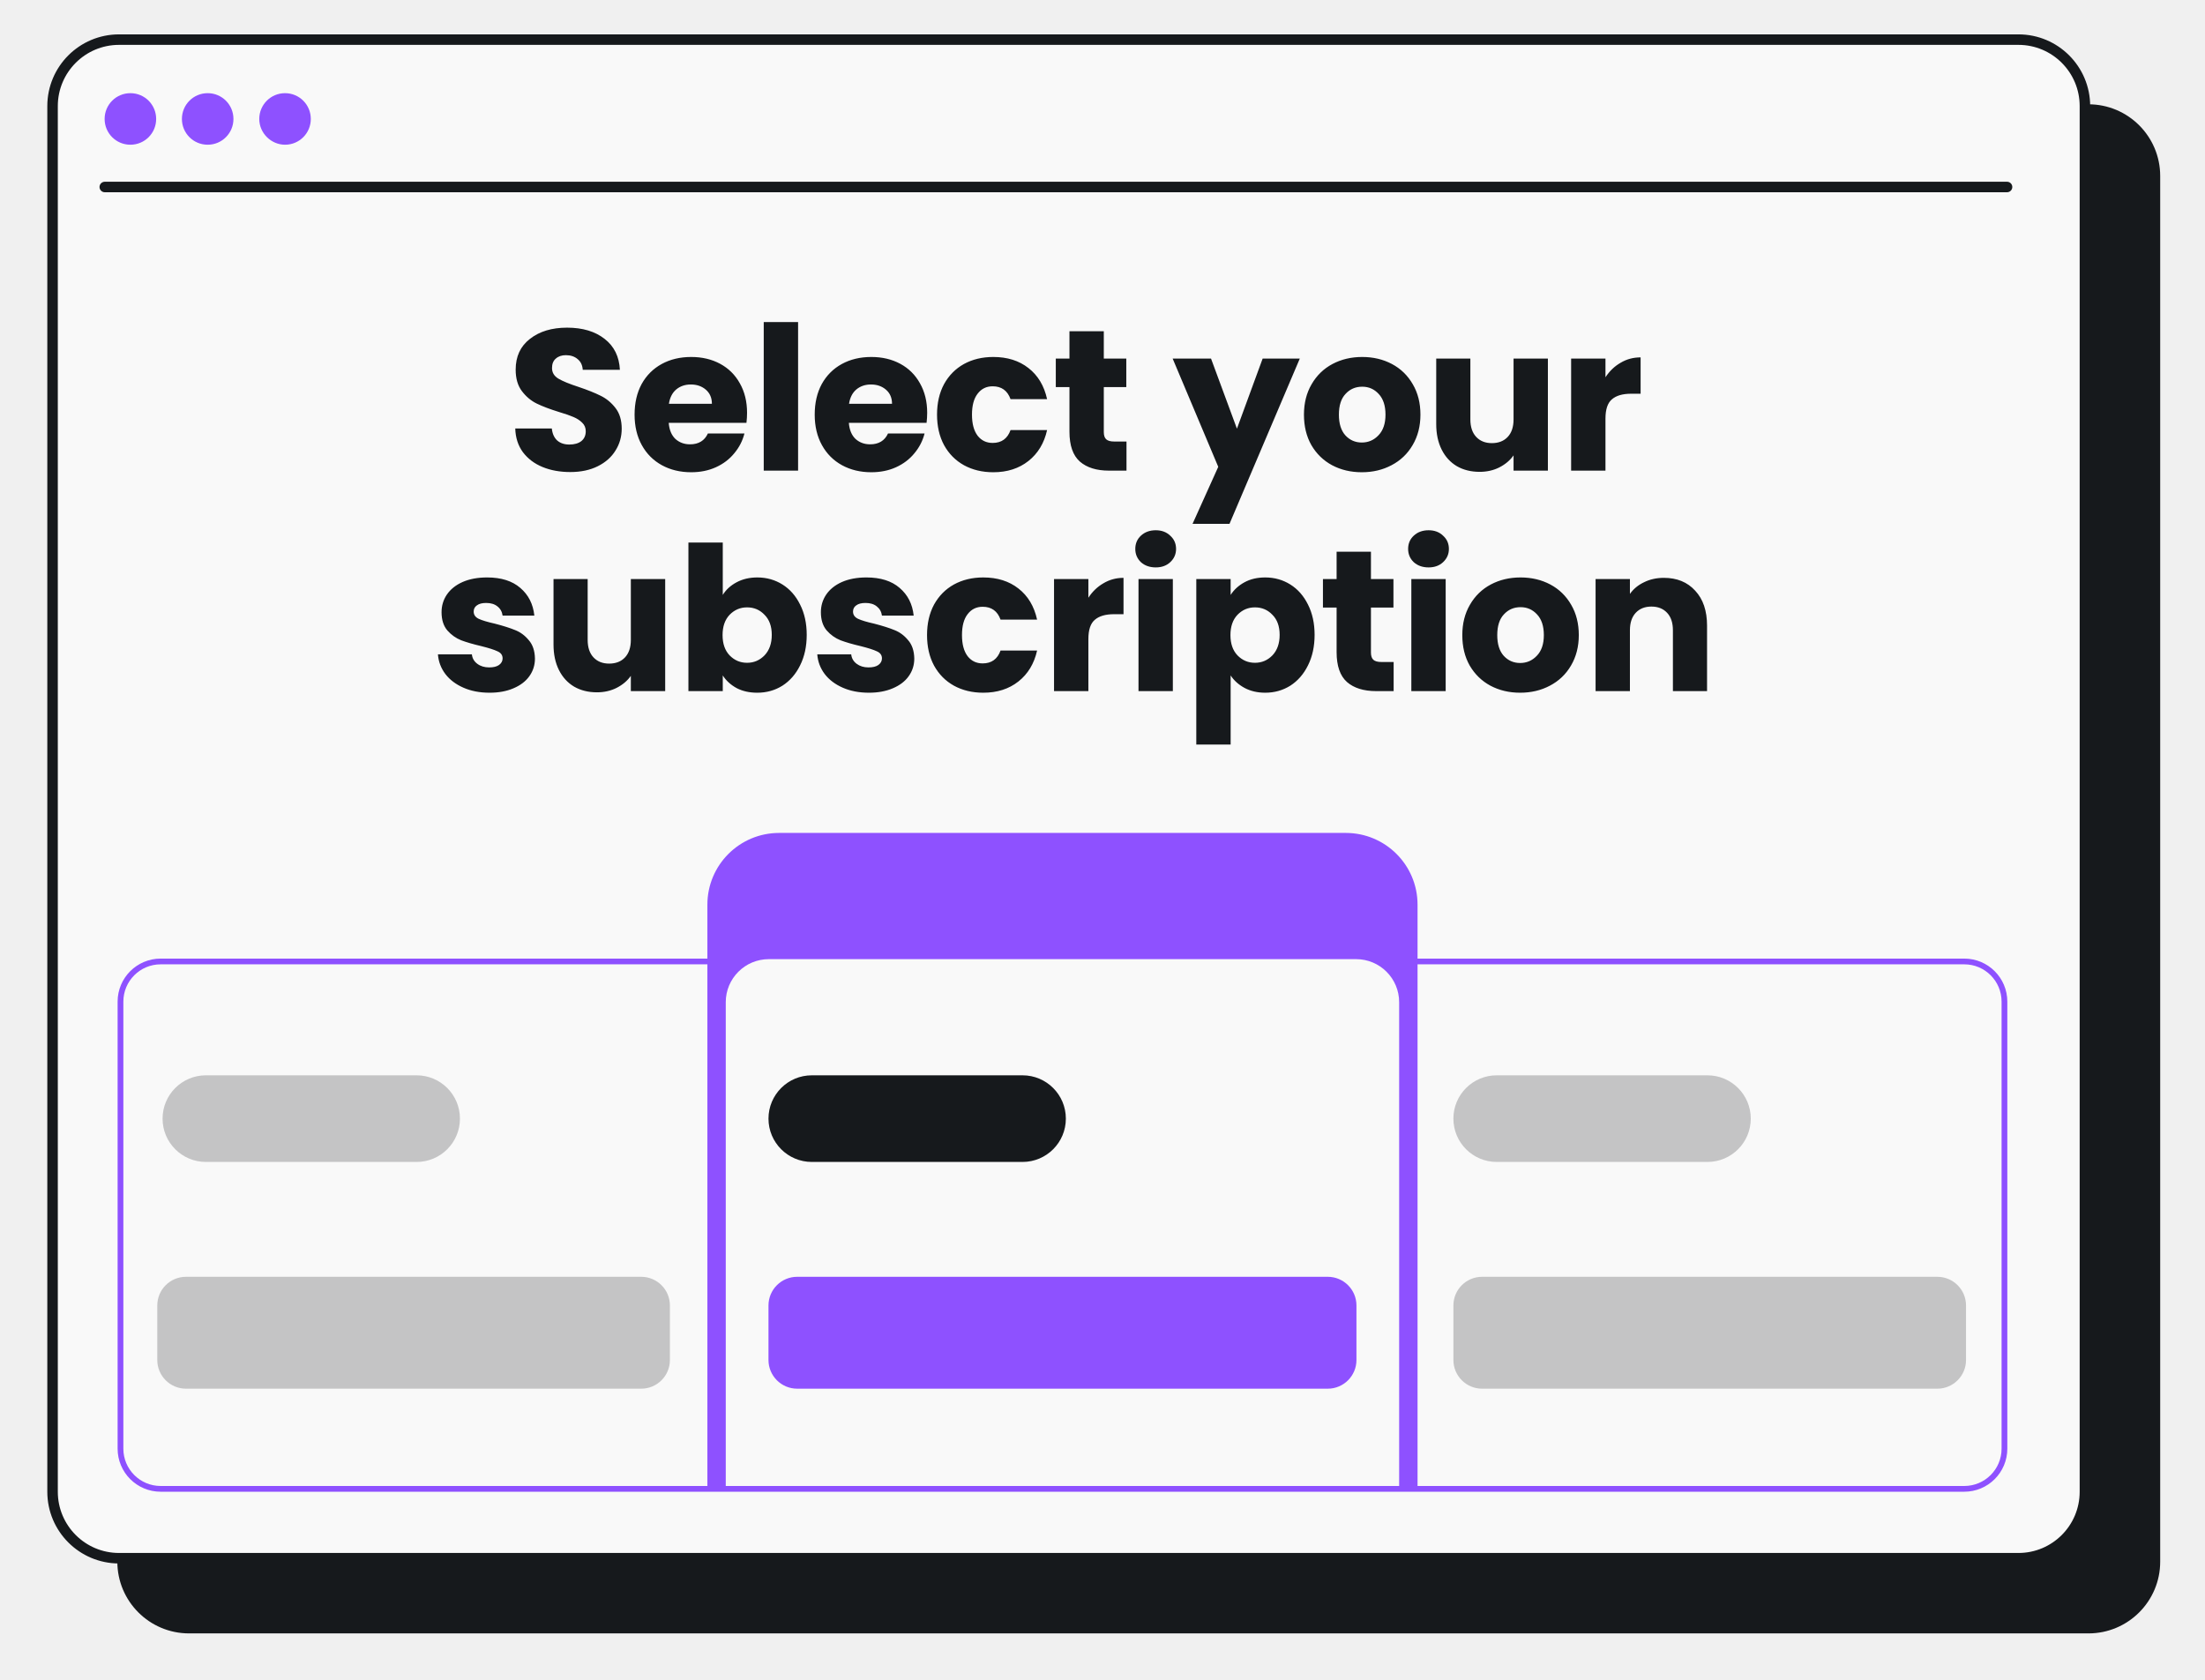
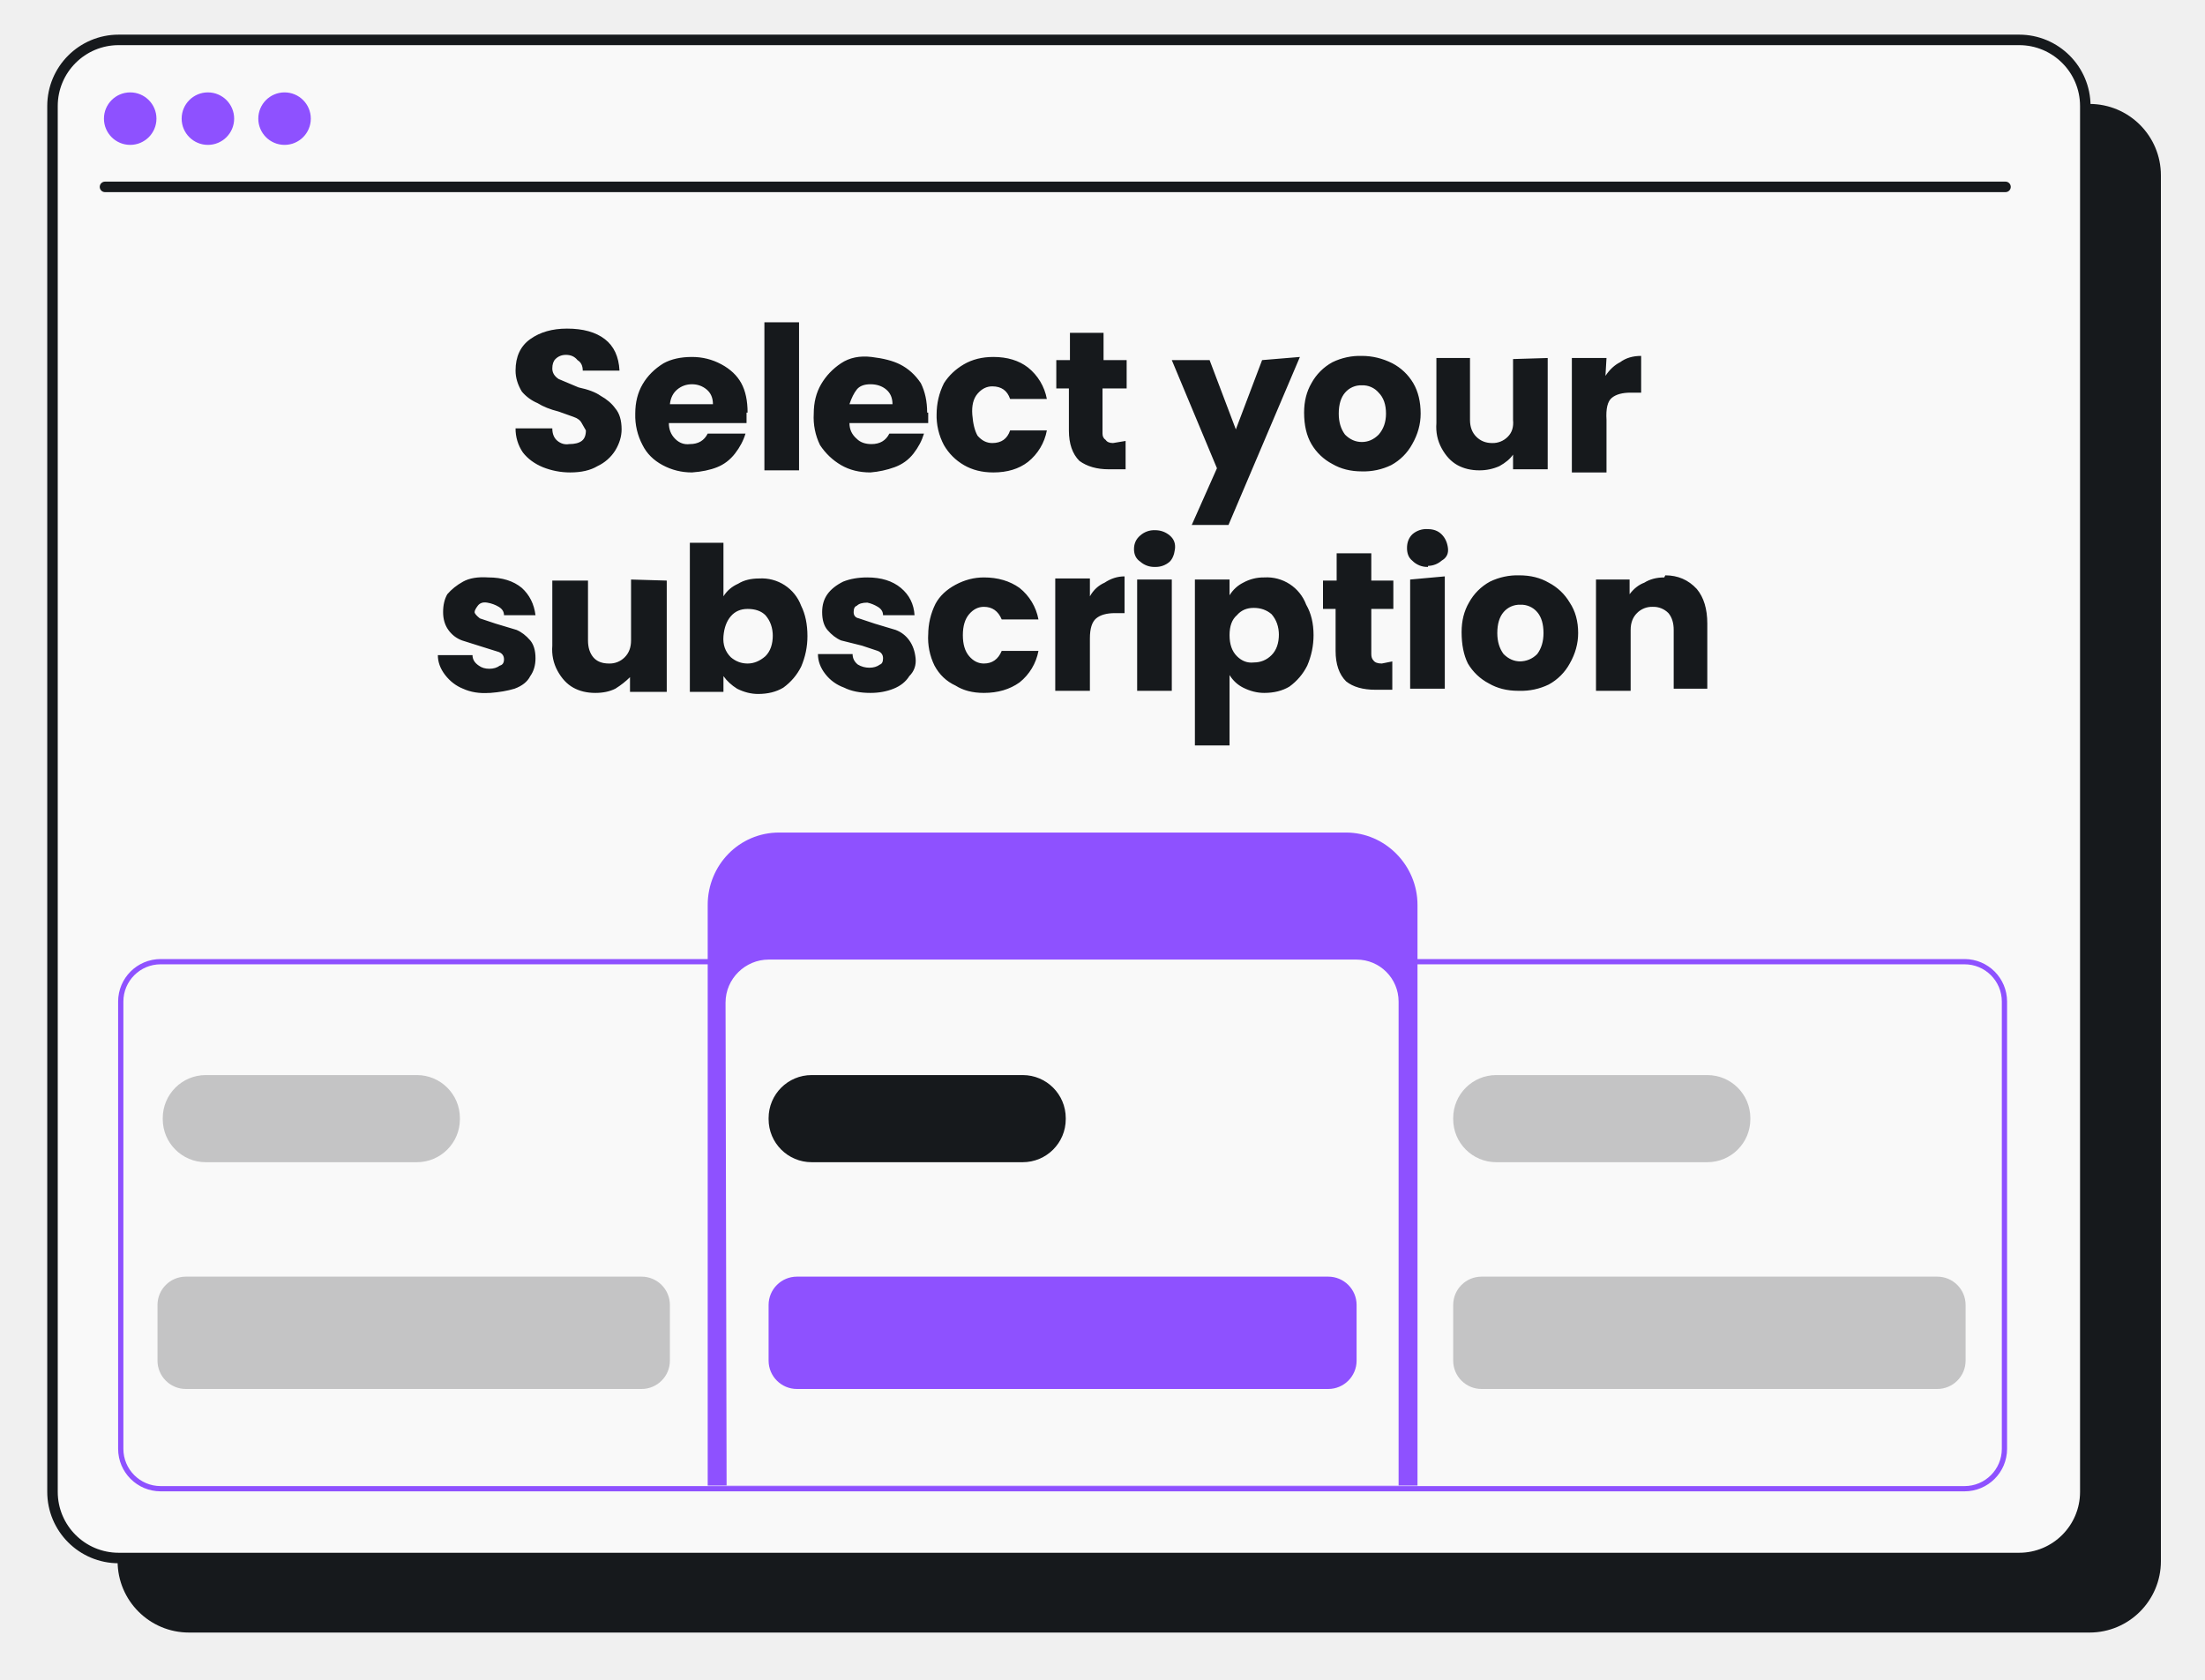
- <svg xmlns="http://www.w3.org/2000/svg" width="210" height="160" viewBox="0 0 210 160" fill="none">
-   <g clip-path="url(#clip0_3062_1067)">
-     <rect x="11.175" y="9.935" width="194.558" height="145.646" rx="6.831" fill="#16191C" />
-     <rect x="5.006" y="3.774" width="193.558" height="144.646" rx="6.331" fill="#F9F9F9" stroke="#16191C" />
-     <path d="M12.418 13.785C13.777 13.785 14.873 12.689 14.873 11.33C14.873 9.97 13.777 8.874 12.418 8.874C11.06 8.874 9.964 9.97 9.964 11.33C9.964 12.689 11.06 13.785 12.418 13.785Z" fill="#8e51ff" />
-     <path d="M19.779 13.785C21.137 13.785 22.233 12.689 22.233 11.33C22.233 9.97 21.137 8.874 19.779 8.874C18.42 8.874 17.325 9.97 17.325 11.33C17.325 12.689 18.42 13.785 19.779 13.785Z" fill="#8e51ff" />
-     <path d="M27.146 13.785C28.505 13.785 29.6 12.689 29.6 11.33C29.6 9.97 28.505 8.874 27.146 8.874C25.787 8.874 24.692 9.97 24.692 11.33C24.692 12.689 25.831 13.785 27.146 13.785Z" fill="#8e51ff" />
-     <path d="M54.314 44.962C53.332 44.962 52.452 44.803 51.674 44.484C50.896 44.165 50.271 43.693 49.799 43.069C49.34 42.444 49.098 41.691 49.072 40.811H52.554C52.605 41.309 52.777 41.691 53.07 41.959C53.364 42.214 53.746 42.342 54.218 42.342C54.703 42.342 55.085 42.233 55.366 42.017C55.646 41.787 55.786 41.474 55.786 41.079C55.786 40.748 55.672 40.474 55.442 40.257C55.225 40.04 54.951 39.861 54.62 39.721C54.301 39.581 53.842 39.422 53.242 39.243C52.375 38.975 51.668 38.707 51.119 38.44C50.571 38.172 50.099 37.776 49.704 37.254C49.309 36.731 49.111 36.049 49.111 35.207C49.111 33.957 49.563 32.982 50.469 32.28C51.374 31.566 52.554 31.209 54.008 31.209C55.487 31.209 56.679 31.566 57.584 32.28C58.49 32.982 58.974 33.964 59.038 35.226H55.499C55.474 34.792 55.315 34.455 55.021 34.212C54.728 33.957 54.352 33.83 53.893 33.83C53.498 33.83 53.179 33.938 52.936 34.155C52.694 34.359 52.573 34.659 52.573 35.054C52.573 35.487 52.777 35.825 53.185 36.068C53.593 36.31 54.231 36.571 55.098 36.852C55.965 37.145 56.666 37.426 57.202 37.694C57.75 37.961 58.222 38.35 58.617 38.86C59.013 39.37 59.21 40.027 59.21 40.831C59.21 41.596 59.013 42.291 58.617 42.916C58.235 43.54 57.674 44.038 56.934 44.407C56.194 44.777 55.321 44.962 54.314 44.962ZM71.148 39.319C71.148 39.626 71.129 39.944 71.091 40.276H63.688C63.739 40.939 63.95 41.449 64.319 41.806C64.702 42.15 65.167 42.322 65.716 42.322C66.532 42.322 67.099 41.978 67.418 41.29H70.899C70.721 41.991 70.396 42.622 69.924 43.183C69.465 43.744 68.885 44.184 68.183 44.503C67.482 44.822 66.698 44.981 65.83 44.981C64.785 44.981 63.854 44.758 63.038 44.312C62.222 43.865 61.584 43.228 61.125 42.399C60.666 41.57 60.436 40.601 60.436 39.492C60.436 38.382 60.659 37.413 61.106 36.584C61.565 35.755 62.202 35.118 63.019 34.671C63.835 34.225 64.772 34.002 65.83 34.002C66.863 34.002 67.781 34.219 68.585 34.652C69.388 35.086 70.013 35.704 70.459 36.508C70.918 37.311 71.148 38.248 71.148 39.319ZM67.8 38.459C67.8 37.898 67.609 37.451 67.227 37.12C66.844 36.788 66.366 36.622 65.792 36.622C65.244 36.622 64.778 36.782 64.396 37.101C64.026 37.419 63.796 37.872 63.707 38.459H67.8ZM76.008 30.674V44.828H72.737V30.674H76.008ZM88.303 39.319C88.303 39.626 88.284 39.944 88.245 40.276H80.843C80.894 40.939 81.104 41.449 81.474 41.806C81.857 42.15 82.322 42.322 82.87 42.322C83.686 42.322 84.254 41.978 84.573 41.29H88.054C87.876 41.991 87.55 42.622 87.079 43.183C86.62 43.744 86.039 44.184 85.338 44.503C84.637 44.822 83.852 44.981 82.985 44.981C81.939 44.981 81.009 44.758 80.192 44.312C79.376 43.865 78.739 43.228 78.28 42.399C77.821 41.57 77.591 40.601 77.591 39.492C77.591 38.382 77.814 37.413 78.261 36.584C78.72 35.755 79.357 35.118 80.173 34.671C80.99 34.225 81.927 34.002 82.985 34.002C84.018 34.002 84.936 34.219 85.74 34.652C86.543 35.086 87.168 35.704 87.614 36.508C88.073 37.311 88.303 38.248 88.303 39.319ZM84.955 38.459C84.955 37.898 84.764 37.451 84.382 37.12C83.999 36.788 83.521 36.622 82.947 36.622C82.399 36.622 81.933 36.782 81.551 37.101C81.181 37.419 80.951 37.872 80.862 38.459H84.955ZM89.241 39.492C89.241 38.382 89.465 37.413 89.911 36.584C90.37 35.755 91.001 35.118 91.805 34.671C92.621 34.225 93.552 34.002 94.597 34.002C95.936 34.002 97.052 34.353 97.945 35.054C98.85 35.755 99.443 36.744 99.723 38.019H96.242C95.949 37.203 95.381 36.795 94.54 36.795C93.94 36.795 93.462 37.031 93.105 37.502C92.748 37.961 92.57 38.624 92.57 39.492C92.57 40.359 92.748 41.028 93.105 41.5C93.462 41.959 93.94 42.189 94.54 42.189C95.381 42.189 95.949 41.781 96.242 40.965H99.723C99.443 42.214 98.85 43.196 97.945 43.91C97.039 44.624 95.923 44.981 94.597 44.981C93.552 44.981 92.621 44.758 91.805 44.312C91.001 43.865 90.37 43.228 89.911 42.399C89.465 41.57 89.241 40.601 89.241 39.492ZM107.285 42.055V44.828H105.621C104.435 44.828 103.511 44.541 102.848 43.968C102.184 43.381 101.853 42.431 101.853 41.117V36.871H100.552V34.155H101.853V31.553H105.124V34.155H107.266V36.871H105.124V41.156C105.124 41.474 105.2 41.704 105.353 41.844C105.506 41.985 105.761 42.055 106.118 42.055H107.285ZM123.79 34.155L117.095 49.897H113.576L116.024 44.465L111.682 34.155H115.336L117.803 40.831L120.252 34.155H123.79ZM129.695 44.981C128.649 44.981 127.706 44.758 126.864 44.312C126.035 43.865 125.378 43.228 124.894 42.399C124.422 41.57 124.186 40.601 124.186 39.492C124.186 38.395 124.428 37.432 124.913 36.603C125.398 35.762 126.061 35.118 126.902 34.671C127.744 34.225 128.688 34.002 129.733 34.002C130.779 34.002 131.722 34.225 132.564 34.671C133.406 35.118 134.069 35.762 134.553 36.603C135.038 37.432 135.28 38.395 135.28 39.492C135.28 40.588 135.032 41.557 134.534 42.399C134.05 43.228 133.38 43.865 132.526 44.312C131.684 44.758 130.741 44.981 129.695 44.981ZM129.695 42.15C130.32 42.15 130.849 41.921 131.283 41.462C131.729 41.003 131.952 40.346 131.952 39.492C131.952 38.637 131.735 37.98 131.302 37.521C130.881 37.062 130.358 36.833 129.733 36.833C129.096 36.833 128.566 37.062 128.146 37.521C127.725 37.968 127.514 38.624 127.514 39.492C127.514 40.346 127.718 41.003 128.126 41.462C128.547 41.921 129.07 42.15 129.695 42.15ZM147.418 34.155V44.828H144.148V43.375C143.816 43.846 143.363 44.229 142.789 44.522C142.228 44.803 141.604 44.943 140.915 44.943C140.099 44.943 139.378 44.764 138.753 44.407C138.129 44.038 137.644 43.508 137.3 42.82C136.955 42.131 136.783 41.322 136.783 40.391V34.155H140.035V39.951C140.035 40.665 140.22 41.219 140.59 41.615C140.96 42.01 141.457 42.208 142.082 42.208C142.719 42.208 143.223 42.01 143.593 41.615C143.963 41.219 144.148 40.665 144.148 39.951V34.155H147.418ZM152.902 35.934C153.285 35.347 153.763 34.888 154.337 34.557C154.911 34.212 155.548 34.04 156.249 34.04V37.502H155.35C154.534 37.502 153.922 37.681 153.514 38.038C153.106 38.382 152.902 38.994 152.902 39.874V44.828H149.631V34.155H152.902V35.934ZM46.624 65.981C45.693 65.981 44.864 65.822 44.138 65.503C43.411 65.184 42.837 64.751 42.416 64.202C41.995 63.641 41.759 63.017 41.708 62.328H44.941C44.979 62.698 45.151 62.997 45.457 63.227C45.763 63.456 46.14 63.571 46.586 63.571C46.994 63.571 47.306 63.495 47.523 63.342C47.753 63.176 47.867 62.965 47.867 62.711C47.867 62.404 47.708 62.181 47.389 62.041C47.071 61.888 46.554 61.722 45.84 61.544C45.075 61.365 44.437 61.18 43.927 60.989C43.417 60.785 42.977 60.472 42.607 60.052C42.237 59.618 42.053 59.038 42.053 58.311C42.053 57.699 42.218 57.144 42.55 56.647C42.894 56.137 43.392 55.735 44.042 55.442C44.705 55.148 45.489 55.002 46.395 55.002C47.734 55.002 48.786 55.334 49.551 55.997C50.329 56.66 50.775 57.539 50.89 58.636H47.867C47.816 58.266 47.651 57.973 47.37 57.756C47.102 57.539 46.745 57.431 46.299 57.431C45.916 57.431 45.623 57.508 45.419 57.661C45.215 57.801 45.113 57.999 45.113 58.254C45.113 58.56 45.273 58.789 45.591 58.942C45.923 59.095 46.433 59.248 47.121 59.401C47.912 59.605 48.556 59.809 49.053 60.013C49.551 60.205 49.984 60.523 50.354 60.97C50.737 61.403 50.934 61.99 50.947 62.73C50.947 63.354 50.769 63.916 50.411 64.413C50.067 64.897 49.563 65.28 48.9 65.561C48.25 65.841 47.491 65.981 46.624 65.981ZM63.351 55.155V65.828H60.08V64.375C59.749 64.846 59.296 65.229 58.722 65.522C58.161 65.803 57.536 65.943 56.848 65.943C56.031 65.943 55.311 65.764 54.686 65.407C54.061 65.038 53.577 64.508 53.232 63.82C52.888 63.131 52.716 62.322 52.716 61.391V55.155H55.968V60.951C55.968 61.665 56.153 62.219 56.522 62.615C56.892 63.01 57.389 63.208 58.014 63.208C58.652 63.208 59.156 63.01 59.526 62.615C59.895 62.219 60.08 61.665 60.08 60.951V55.155H63.351ZM68.835 56.666C69.141 56.169 69.581 55.767 70.155 55.461C70.728 55.155 71.385 55.002 72.125 55.002C73.005 55.002 73.802 55.225 74.516 55.671C75.23 56.118 75.791 56.755 76.199 57.584C76.62 58.413 76.83 59.376 76.83 60.472C76.83 61.569 76.62 62.538 76.199 63.38C75.791 64.209 75.23 64.853 74.516 65.312C73.802 65.758 73.005 65.981 72.125 65.981C71.372 65.981 70.716 65.835 70.155 65.541C69.594 65.235 69.154 64.834 68.835 64.336V65.828H65.564V51.674H68.835V56.666ZM73.502 60.472C73.502 59.656 73.272 59.019 72.813 58.56C72.367 58.088 71.812 57.852 71.149 57.852C70.499 57.852 69.944 58.088 69.485 58.56C69.039 59.032 68.816 59.675 68.816 60.492C68.816 61.308 69.039 61.952 69.485 62.423C69.944 62.895 70.499 63.131 71.149 63.131C71.8 63.131 72.354 62.895 72.813 62.423C73.272 61.939 73.502 61.289 73.502 60.472ZM82.752 65.981C81.821 65.981 80.992 65.822 80.265 65.503C79.538 65.184 78.964 64.751 78.543 64.202C78.123 63.641 77.887 63.017 77.836 62.328H81.068C81.107 62.698 81.279 62.997 81.585 63.227C81.891 63.456 82.267 63.571 82.713 63.571C83.121 63.571 83.434 63.495 83.651 63.342C83.88 63.176 83.995 62.965 83.995 62.711C83.995 62.404 83.835 62.181 83.517 62.041C83.198 61.888 82.681 61.722 81.967 61.544C81.202 61.365 80.565 61.18 80.055 60.989C79.544 60.785 79.105 60.472 78.735 60.052C78.365 59.618 78.18 59.038 78.18 58.311C78.18 57.699 78.346 57.144 78.677 56.647C79.022 56.137 79.519 55.735 80.169 55.442C80.832 55.148 81.617 55.002 82.522 55.002C83.861 55.002 84.913 55.334 85.678 55.997C86.456 56.66 86.902 57.539 87.017 58.636H83.995C83.944 58.266 83.778 57.973 83.498 57.756C83.23 57.539 82.873 57.431 82.426 57.431C82.044 57.431 81.751 57.508 81.547 57.661C81.343 57.801 81.24 57.999 81.24 58.254C81.24 58.56 81.4 58.789 81.719 58.942C82.05 59.095 82.56 59.248 83.249 59.401C84.04 59.605 84.683 59.809 85.181 60.013C85.678 60.205 86.112 60.523 86.482 60.97C86.864 61.403 87.062 61.99 87.075 62.73C87.075 63.354 86.896 63.916 86.539 64.413C86.195 64.897 85.691 65.28 85.028 65.561C84.377 65.841 83.619 65.981 82.752 65.981ZM88.289 60.492C88.289 59.382 88.512 58.413 88.958 57.584C89.417 56.755 90.048 56.118 90.852 55.671C91.668 55.225 92.599 55.002 93.644 55.002C94.983 55.002 96.099 55.353 96.992 56.054C97.897 56.755 98.49 57.744 98.771 59.019H95.29C94.996 58.203 94.429 57.795 93.587 57.795C92.988 57.795 92.51 58.031 92.153 58.502C91.796 58.961 91.617 59.624 91.617 60.492C91.617 61.359 91.796 62.028 92.153 62.5C92.51 62.959 92.988 63.189 93.587 63.189C94.429 63.189 94.996 62.781 95.29 61.965H98.771C98.49 63.214 97.897 64.196 96.992 64.91C96.087 65.624 94.971 65.981 93.644 65.981C92.599 65.981 91.668 65.758 90.852 65.312C90.048 64.865 89.417 64.228 88.958 63.399C88.512 62.57 88.289 61.601 88.289 60.492ZM103.655 56.934C104.037 56.347 104.515 55.888 105.089 55.557C105.663 55.212 106.301 55.04 107.002 55.04V58.502H106.103C105.287 58.502 104.675 58.681 104.267 59.038C103.859 59.382 103.655 59.994 103.655 60.874V65.828H100.384V55.155H103.655V56.934ZM110.074 54.045C109.5 54.045 109.028 53.88 108.658 53.548C108.301 53.204 108.123 52.783 108.123 52.286C108.123 51.776 108.301 51.355 108.658 51.023C109.028 50.679 109.5 50.507 110.074 50.507C110.635 50.507 111.094 50.679 111.451 51.023C111.821 51.355 112.006 51.776 112.006 52.286C112.006 52.783 111.821 53.204 111.451 53.548C111.094 53.88 110.635 54.045 110.074 54.045ZM111.7 55.155V65.828H108.429V55.155H111.7ZM117.204 56.666C117.523 56.169 117.963 55.767 118.524 55.461C119.085 55.155 119.742 55.002 120.494 55.002C121.374 55.002 122.171 55.225 122.885 55.671C123.599 56.118 124.16 56.755 124.569 57.584C124.989 58.413 125.2 59.376 125.2 60.472C125.2 61.569 124.989 62.538 124.569 63.38C124.16 64.209 123.599 64.853 122.885 65.312C122.171 65.758 121.374 65.981 120.494 65.981C119.755 65.981 119.098 65.828 118.524 65.522C117.963 65.216 117.523 64.821 117.204 64.336V70.916H113.933V55.155H117.204V56.666ZM121.871 60.472C121.871 59.656 121.642 59.019 121.183 58.56C120.737 58.088 120.182 57.852 119.519 57.852C118.868 57.852 118.314 58.088 117.855 58.56C117.408 59.032 117.185 59.675 117.185 60.492C117.185 61.308 117.408 61.952 117.855 62.423C118.314 62.895 118.868 63.131 119.519 63.131C120.169 63.131 120.724 62.895 121.183 62.423C121.642 61.939 121.871 61.289 121.871 60.472ZM132.728 63.055V65.828H131.064C129.878 65.828 128.953 65.541 128.29 64.968C127.627 64.381 127.296 63.431 127.296 62.117V57.871H125.995V55.155H127.296V52.553H130.566V55.155H132.709V57.871H130.566V62.156C130.566 62.474 130.643 62.704 130.796 62.844C130.949 62.985 131.204 63.055 131.561 63.055H132.728ZM136.058 54.045C135.484 54.045 135.013 53.88 134.643 53.548C134.286 53.204 134.107 52.783 134.107 52.286C134.107 51.776 134.286 51.355 134.643 51.023C135.013 50.679 135.484 50.507 136.058 50.507C136.619 50.507 137.078 50.679 137.435 51.023C137.805 51.355 137.99 51.776 137.99 52.286C137.99 52.783 137.805 53.204 137.435 53.548C137.078 53.88 136.619 54.045 136.058 54.045ZM137.684 55.155V65.828H134.413V55.155H137.684ZM144.776 65.981C143.731 65.981 142.787 65.758 141.945 65.312C141.117 64.865 140.46 64.228 139.975 63.399C139.503 62.57 139.267 61.601 139.267 60.492C139.267 59.395 139.51 58.432 139.994 57.603C140.479 56.762 141.142 56.118 141.984 55.671C142.825 55.225 143.769 55.002 144.815 55.002C145.86 55.002 146.804 55.225 147.646 55.671C148.487 56.118 149.15 56.762 149.635 57.603C150.119 58.432 150.362 59.395 150.362 60.492C150.362 61.588 150.113 62.557 149.616 63.399C149.131 64.228 148.462 64.865 147.607 65.312C146.766 65.758 145.822 65.981 144.776 65.981ZM144.776 63.15C145.401 63.15 145.93 62.921 146.364 62.462C146.81 62.003 147.033 61.346 147.033 60.492C147.033 59.637 146.817 58.98 146.383 58.521C145.962 58.062 145.439 57.833 144.815 57.833C144.177 57.833 143.648 58.062 143.227 58.521C142.806 58.968 142.596 59.624 142.596 60.492C142.596 61.346 142.8 62.003 143.208 62.462C143.629 62.921 144.151 63.15 144.776 63.15ZM158.464 55.04C159.713 55.04 160.708 55.448 161.448 56.264C162.2 57.068 162.576 58.177 162.576 59.593V65.828H159.325V60.032C159.325 59.318 159.14 58.764 158.77 58.368C158.4 57.973 157.903 57.776 157.278 57.776C156.653 57.776 156.156 57.973 155.786 58.368C155.416 58.764 155.231 59.318 155.231 60.032V65.828H151.96V55.155H155.231V56.57C155.563 56.099 156.009 55.729 156.57 55.461C157.131 55.18 157.762 55.04 158.464 55.04Z" fill="#16191C" />
-     <path d="M9.979 17.811H191.147" stroke="#16191C" stroke-linecap="round" />
-     <rect x="11.475" y="91.579" width="179.425" height="50.234" rx="3.826" fill="#F9F9F9" stroke="#8e51ff" stroke-width="0.547" />
-     <path d="M67.37 86.169C67.37 82.396 70.428 79.337 74.201 79.337H128.172C131.945 79.337 135.004 82.396 135.004 86.169V141.54H67.37V86.169Z" fill="#8e51ff" />
-     <path d="M69.12 95.458C69.12 93.195 70.955 91.359 73.219 91.359H129.155C131.418 91.359 133.253 93.195 133.253 95.458V141.54H69.12V95.458Z" fill="#F9F9F9" />
-     <rect x="73.189" y="121.615" width="55.997" height="10.657" rx="2.733" fill="#8e51ff" />
-     <rect x="14.979" y="121.615" width="48.822" height="10.657" rx="2.733" fill="#C4C4C5" />
-     <rect x="138.419" y="121.615" width="48.822" height="10.657" rx="2.733" fill="#C4C4C5" />
-     <rect x="73.189" y="102.424" width="28.321" height="8.251" rx="4.126" fill="#16191C" />
-     <rect x="15.483" y="102.424" width="28.321" height="8.251" rx="4.126" fill="#C4C4C5" />
-     <rect x="138.419" y="102.424" width="28.321" height="8.251" rx="4.126" fill="#C4C4C5" />
+ <svg xmlns="http://www.w3.org/2000/svg" width="210" height="160" fill="none" viewBox="0 0 210 160">
+   <g clip-path="url(#how-it-works-step-1-a)">
+     <rect width="194.6" height="145.6" x="11.2" y="9.9" fill="#16191c" rx="6.8" />
+     <rect width="193.6" height="144.6" x="5" y="3.8" fill="#f9f9f9" stroke="#16191c" rx="6.3" />
+     <path fill="#8e51ff" d="M12.4 13.8a2.5 2.5 0 1 0 0-5 2.5 2.5 0 0 0 0 5m7.4 0a2.5 2.5 0 1 0 0-5 2.5 2.5 0 0 0 0 5m7.3 0a2.5 2.5 0 1 0 0-5 2.5 2.5 0 0 0 0 5" />
+     <path fill="#16191c" d="M54.3 45a7 7 0 0 1-2.6-.5q-1.2-.5-1.9-1.4a4 4 0 0 1-.7-2.3h3.5q0 .8.5 1.2t1.1.3q.8 0 1.2-.3t.4-1l-.4-.7q-.2-.4-.8-.6l-1.4-.5q-1.2-.3-2-.8a4 4 0 0 1-1.5-1.1q-.6-1-.6-2 0-2 1.4-3t3.5-1q2.3 0 3.6 1t1.4 3h-3.5q0-.7-.5-1-.4-.5-1.1-.5-.6 0-1 .4-.3.3-.3.9t.6 1l1.9.8q1.4.3 2.1.8.9.5 1.4 1.2.6.7.6 2 0 1-.6 2a4 4 0 0 1-1.7 1.5q-1 .6-2.6.6m16.8-5.7v1h-7.4q0 .9.6 1.5t1.4.5q1.2 0 1.7-1H71q-.3 1-1 1.9t-1.7 1.3-2.4.5q-1.5 0-2.8-.7t-1.9-1.9a6 6 0 0 1-.7-3q0-1.6.7-2.8t2-2q1.1-.6 2.7-.6 1.5 0 2.8.7t1.9 1.8.6 2.8m-3.3-.8q0-.9-.6-1.4t-1.4-.5-1.4.5-.7 1.4zm8.2-7.8v14.1h-3.3V30.7zm12.3 8.6v1h-7.5q0 .9.7 1.5.5.5 1.4.5 1.2 0 1.7-1H88q-.3 1-1 1.9t-1.8 1.3-2.3.5q-1.6 0-2.8-.7t-2-1.9a6 6 0 0 1-.6-3q0-1.6.7-2.8t1.9-2T83 34t2.7.7q1.2.6 2 1.8.6 1.2.6 2.8m-3.3-.8q0-.9-.6-1.4t-1.5-.5-1.3.5-.7 1.4zm4.2 1q0-1.6.7-3 .7-1.1 1.9-1.8t2.8-.7q2 0 3.3 1a5 5 0 0 1 1.8 3h-3.5q-.4-1.2-1.7-1.2-.8 0-1.4.7t-.5 2 .5 2q.6.7 1.4.7 1.3 0 1.7-1.2h3.5a5 5 0 0 1-1.8 3q-1.3 1-3.3 1-1.6 0-2.8-.7t-1.9-1.9a6 6 0 0 1-.7-3m18 2.6v2.7h-1.6q-1.7 0-2.8-.8-1-1-1-2.9v-4h-1.2v-2.7h1.3v-2.6h3.2v2.6h2.2V37H105v4.3q0 .4.3.6.2.3.7.3zm16.6-8L117 50h-3.5l2.4-5.4-4.3-10.3h3.6l2.5 6.6 2.5-6.6zm5.9 10.9q-1.6 0-2.8-.7a5 5 0 0 1-2-1.9q-.7-1.2-.7-3 0-1.6.7-2.8a5 5 0 0 1 2-2 6 6 0 0 1 2.8-.6q1.5 0 2.9.7a5 5 0 0 1 2 1.9q.7 1.2.7 2.9 0 1.5-.8 2.9a5 5 0 0 1-2 2 6 6 0 0 1-2.8.6m0-2.8q.9 0 1.6-.7.7-.8.7-2 0-1.3-.7-2a2 2 0 0 0-1.6-.7 2 2 0 0 0-1.6.7q-.6.7-.6 2 0 1.2.6 2 .7.7 1.6.7m17.7-8v10.6h-3.3v-1.4q-.4.6-1.3 1.1-.9.4-1.9.4-1.2 0-2.1-.5t-1.5-1.6-.5-2.4v-6.2h3.2V40q0 1 .6 1.6t1.5.6a2 2 0 0 0 1.5-.6q.6-.6.5-1.6v-5.8zm5.5 1.7q.6-.9 1.4-1.3.8-.6 2-.6v3.5h-1q-1.2 0-1.8.5T153 40v5h-3.3V34.1h3.3zM46.6 66q-1.4.1-2.5-.4-1-.4-1.7-1.3t-.7-1.9H45q0 .6.6 1 .4.3 1 .3t1-.3q.4-.1.4-.6t-.5-.7l-1.6-.5L44 61q-.8-.3-1.3-1t-.5-1.7.4-1.7q.6-.7 1.5-1.2t2.4-.4q2 0 3.2 1 1.1 1 1.3 2.6h-3q0-.5-.5-.8t-1.1-.4-.9.3-.3.6.5.6l1.5.5 2 .6q.7.3 1.3 1 .5.6.5 1.7 0 1-.5 1.7-.4.8-1.5 1.2-1 .3-2.3.4m16.8-10.7v10.6H60v-1.4q-.6.6-1.4 1.1-.8.4-1.9.4-1.2 0-2.1-.5t-1.5-1.6-.5-2.4v-6.2H56V61q0 1 .5 1.6t1.5.6a2 2 0 0 0 1.5-.6q.6-.6.6-1.6v-5.8zm5.4 1.5q.5-.8 1.4-1.2.8-.5 2-.5a4 4 0 0 1 4 2.6q.6 1.2.6 2.9 0 1.5-.6 2.9-.6 1.2-1.7 2-1 .6-2.4.6-1 0-2-.5-.8-.5-1.3-1.2v1.5h-3.2V51.7h3.2zm4.7 3.8q0-1.2-.7-2-.6-.6-1.7-.6-1 0-1.6.7t-.7 1.9.7 2q.7.6 1.6.6t1.7-.7q.7-.7.7-2m9.3 5.5q-1.5 0-2.5-.5-1.1-.4-1.8-1.3t-.7-1.9h3.3q0 .6.5 1 .5.3 1.1.3t1-.3q.3-.1.3-.6t-.5-.7l-1.5-.5-2-.5q-.7-.3-1.3-1-.5-.6-.5-1.7 0-1 .5-1.7t1.5-1.2q1-.4 2.3-.4 2 0 3.2 1t1.3 2.6h-3q0-.5-.5-.8t-1-.4q-.7 0-1 .3-.3.1-.3.6t.5.6l1.5.5 2 .6q.8.3 1.3 1t.6 1.7-.6 1.7q-.5.8-1.5 1.2t-2.2.4m5.5-5.5q0-1.6.7-3 .6-1.1 1.9-1.8t2.7-.7q2 0 3.4 1a5 5 0 0 1 1.8 3h-3.5q-.5-1.2-1.7-1.2-.8 0-1.4.7t-.6 2 .6 2 1.4.7q1.2 0 1.7-1.2h3.5a5 5 0 0 1-1.8 3q-1.4 1-3.4 1-1.6 0-2.7-.7-1.3-.6-2-1.9a6 6 0 0 1-.6-3m15.4-3.6q.5-.9 1.4-1.3.9-.6 1.9-.6v3.5h-.9q-1.2 0-1.8.5t-.6 1.9v5h-3.3V55.1h3.3zM110 54a2 2 0 0 1-1.4-.5q-.6-.4-.6-1.2t.6-1.3a2 2 0 0 1 1.4-.5q.8 0 1.4.5t.5 1.3-.5 1.2a2 2 0 0 1-1.4.5m1.6 1.2v10.6h-3.3V55.2zm5.5 1.5q.5-.8 1.3-1.2a4 4 0 0 1 2-.5 4 4 0 0 1 4 2.6q.7 1.2.7 2.9 0 1.5-.6 2.9-.6 1.2-1.7 2-1 .6-2.4.6-1 0-2-.5-.8-.4-1.3-1.2V71h-3.3V55.2h3.3zm4.7 3.8q0-1.2-.7-2-.7-.6-1.7-.6t-1.6.7q-.7.6-.7 1.9t.7 2 1.6.6q1 0 1.7-.7t.7-2m10.8 2.6v2.7H131q-1.8 0-2.8-.8-1-1-1-2.9v-4H126v-2.7h1.3v-2.6h3.3v2.6h2.1V58h-2.1v4.3q0 .4.2.6.2.3.8.3zm3.4-9a2 2 0 0 1-1.5-.6q-.5-.4-.5-1.2t.5-1.3a2 2 0 0 1 1.5-.5q.8 0 1.3.5t.6 1.3-.6 1.2a2 2 0 0 1-1.3.5m1.6 1v10.7h-3.3V55.2zm7 10.9q-1.6 0-2.8-.7a5 5 0 0 1-2-1.9q-.6-1.2-.6-3 0-1.6.7-2.8a5 5 0 0 1 2-2 6 6 0 0 1 2.8-.6q1.6 0 2.8.7a5 5 0 0 1 2 1.9q.8 1.2.8 2.9 0 1.5-.8 2.9a5 5 0 0 1-2 2 6 6 0 0 1-2.8.6m0-2.8q1 0 1.7-.7.6-.8.6-2 0-1.3-.6-2a2 2 0 0 0-1.6-.7 2 2 0 0 0-1.6.7q-.6.7-.6 2 0 1.2.6 2 .7.7 1.6.7m13.8-8.2q1.8 0 3 1.3 1 1.2 1 3.3v6.2h-3.2V60q0-1-.5-1.6a2 2 0 0 0-1.5-.6 2 2 0 0 0-1.5.6q-.6.6-.6 1.6v5.8H152V55.2h3.2v1.4q.6-.8 1.4-1.1.8-.5 1.9-.5" />
+     <path stroke="#16191c" stroke-linecap="round" d="M10 17.8h181" />
+     <rect width="179.4" height="50.2" x="11.5" y="91.6" fill="#f9f9f9" stroke="#8e51ff" stroke-width=".5" rx="3.8" />
+     <path fill="#8e51ff" d="M67.4 86.2c0-3.8 3-6.9 6.8-6.9h54c3.7 0 6.8 3.1 6.8 6.9v55.3H67.4z" />
+     <path fill="#f9f9f9" d="M69.1 95.5c0-2.3 1.9-4.1 4.1-4.1h56a4 4 0 0 1 4 4v46.1h-64z" />
+     <rect width="56" height="10.7" x="73.2" y="121.6" fill="#8e51ff" rx="2.7" />
+     <rect width="48.8" height="10.7" x="15" y="121.6" fill="#c4c4c5" rx="2.7" />
+     <rect width="48.8" height="10.7" x="138.4" y="121.6" fill="#c4c4c5" rx="2.7" />
+     <rect width="28.3" height="8.3" x="73.2" y="102.4" fill="#16191c" rx="4.1" />
+     <rect width="28.3" height="8.3" x="15.5" y="102.4" fill="#c4c4c5" rx="4.1" />
+     <rect width="28.3" height="8.3" x="138.4" y="102.4" fill="#c4c4c5" rx="4.1" />
  </g>
  <defs>
-     <clipPath id="clip0_3062_1067">
-       <rect width="160" height="210" fill="white" transform="translate(0 160) rotate(-90)" />
+     <clipPath id="how-it-works-step-1-a">
+       <path fill="#fff" d="M0 160V0h210v160z" />
    </clipPath>
  </defs>
</svg>
